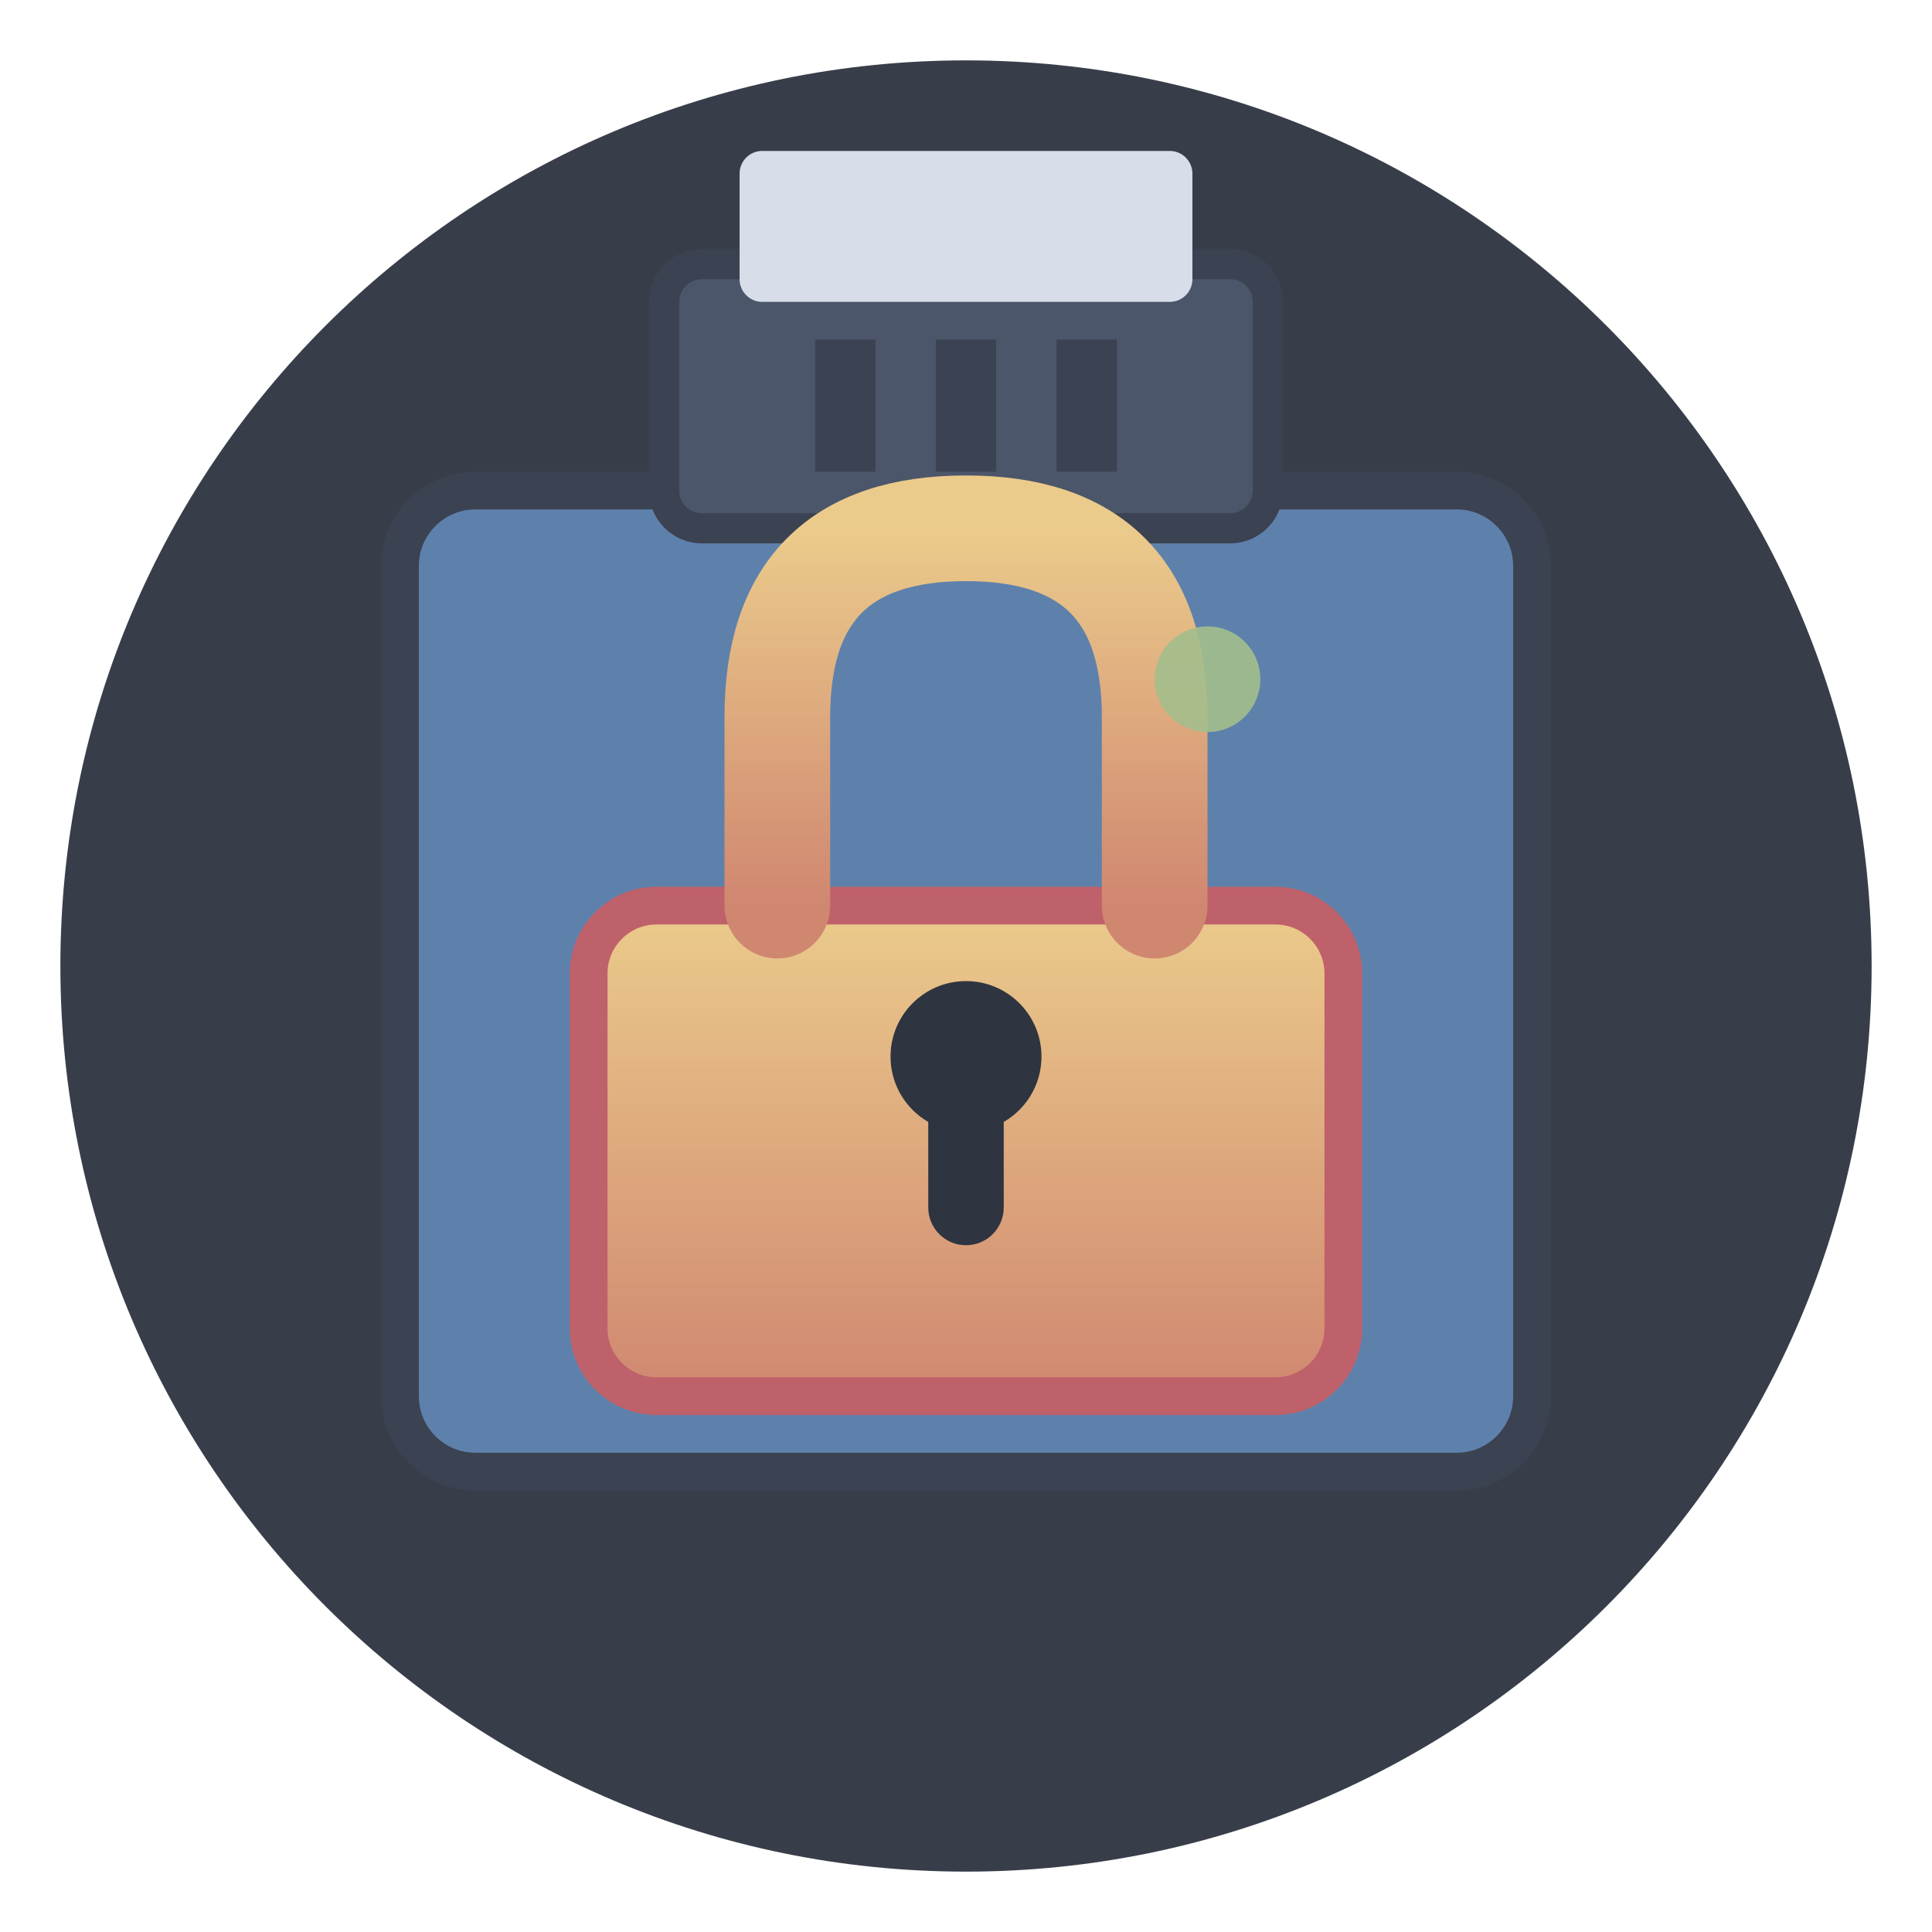
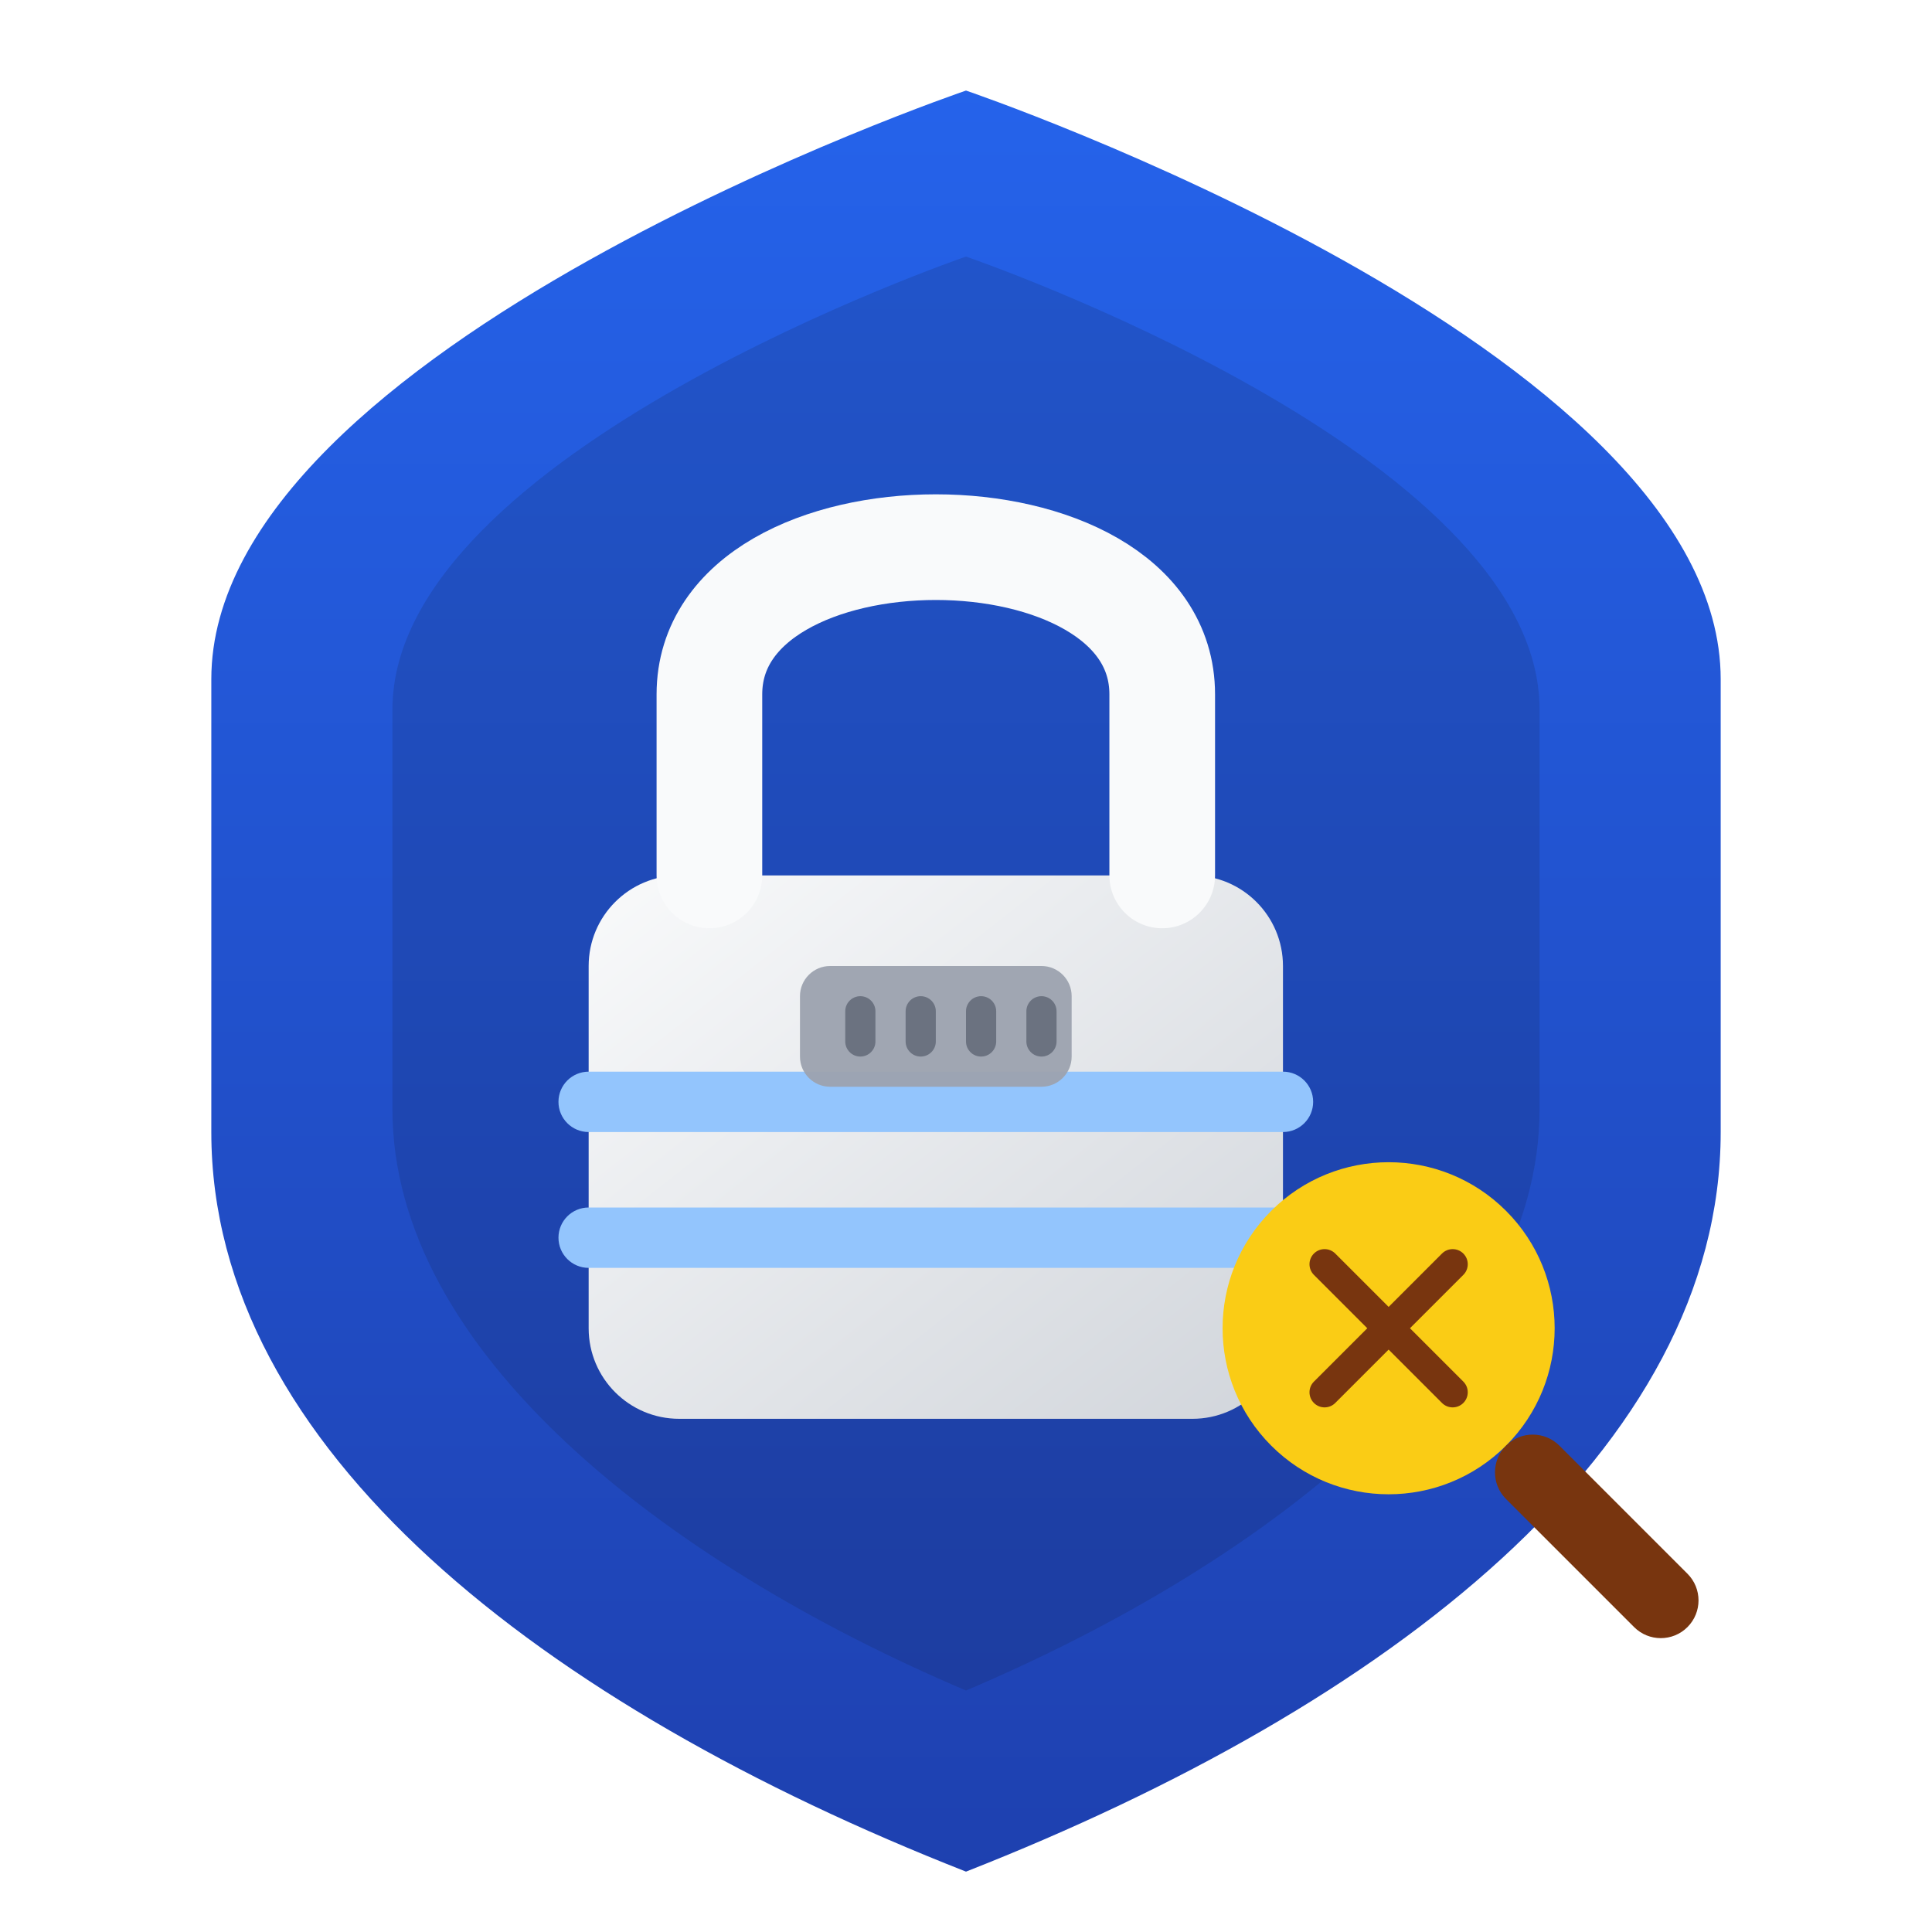
- <svg xmlns="http://www.w3.org/2000/svg" width="512" height="512" version="1.1" viewBox="0 0 512 512">
+ <svg xmlns="http://www.w3.org/2000/svg" viewBox="0 0 256 256" width="256" height="256">
  <defs>
-     <linearGradient id="usbGradient" x1="0%" y1="0%" x2="0%" y2="100%">
-       <stop offset="0%" style="stop-color:#5E81AC;stop-opacity:1" />
-       <stop offset="100%" style="stop-color:#5E81AC;stop-opacity:1" />
+     <linearGradient id="gShield" x1="0" y1="0" x2="0" y2="1">
+       <stop offset="0" stop-color="#2563EB" />
+       <stop offset="1" stop-color="#1E40AF" />
    </linearGradient>
-     <linearGradient id="lockGradient" x1="0%" y1="0%" x2="0%" y2="100%">
-       <stop offset="0%" style="stop-color:#EBCB8B;stop-opacity:1" />
-       <stop offset="100%" style="stop-color:#D08770;stop-opacity:1" />
+     <linearGradient id="gMetal" x1="0" y1="0" x2="1" y2="1">
+       <stop offset="0" stop-color="#F9FAFB" />
+       <stop offset="1" stop-color="#D1D5DB" />
    </linearGradient>
  </defs>
-   <circle cx="256" cy="256" r="240" fill="#2E3440" opacity="0.95" />
-   <rect x="106" y="130" width="300" height="260" rx="20" ry="20" fill="url(#usbGradient)" stroke="#3B4252" stroke-width="10" />
-   <rect x="176" y="70" width="160" height="70" rx="10" ry="10" fill="#4C566A" stroke="#3B4252" stroke-width="8" />
-   <rect x="196" y="40" width="120" height="40" rx="6" ry="6" fill="#D8DEE9" />
-   <rect x="216" y="90" width="16" height="35" fill="#3B4252" />
-   <rect x="248" y="90" width="16" height="35" fill="#3B4252" />
-   <rect x="280" y="90" width="16" height="35" fill="#3B4252" />
-   <rect x="156" y="240" width="200" height="130" rx="18" ry="18" fill="url(#lockGradient)" stroke="#BF616A" stroke-width="10" />
-   <path d="M 206 240 L 206 190 Q 206 140 256 140 Q 306 140 306 190 L 306 240" fill="none" stroke="url(#lockGradient)" stroke-width="28" stroke-linecap="round" />
-   <circle cx="256" cy="280" r="20" fill="#2E3440" />
-   <rect x="246" y="280" width="20" height="50" rx="10" fill="#2E3440" />
-   <circle cx="320" cy="180" r="14" fill="#A3BE8C" opacity="0.9" />
+   <path d="M128 12        C128 12, 28 46, 28 90        V150        C28 192, 72 226, 128 248        C184 226, 228 192, 228 150        V90        C228 46, 128 12, 128 12Z" fill="url(#gShield)" />
+   <path d="M128 34        C128 34, 52 60, 52 94        V147        C52 179, 88 207, 128 224        C168 207, 204 179, 204 147        V94        C204 60, 128 34, 128 34Z" fill="#0B1220" opacity="0.14" />
+   <rect x="78" y="116" width="92" height="72" rx="12" fill="url(#gMetal)" />
+   <path d="M94 116V92        C94 66, 154 66, 154 92V116" fill="none" stroke="#F9FAFB" stroke-width="14" stroke-linecap="round" />
+   <rect x="74" y="142" width="100" height="8" rx="4" fill="#93C5FD" />
+   <rect x="74" y="160" width="100" height="8" rx="4" fill="#93C5FD" />
+   <rect x="106" y="128" width="36" height="16" rx="4" fill="#9CA3AF" opacity="0.95" />
+   <rect x="112" y="132" width="4" height="8" rx="2" fill="#6B7280" />
+   <rect x="120" y="132" width="4" height="8" rx="2" fill="#6B7280" />
+   <rect x="128" y="132" width="4" height="8" rx="2" fill="#6B7280" />
+   <rect x="136" y="132" width="4" height="8" rx="2" fill="#6B7280" />
+   <g transform="rotate(45 184 176)">
+     <circle cx="184" cy="176" r="22" fill="#FACC15" />
+     <rect x="182" y="162" width="4" height="28" rx="2" fill="#78350F" />
+     <rect x="170" y="174" width="28" height="4" rx="2" fill="#78350F" />
+     <rect x="206" y="171" width="34" height="10" rx="5" fill="#78350F" />
+   </g>
</svg>
